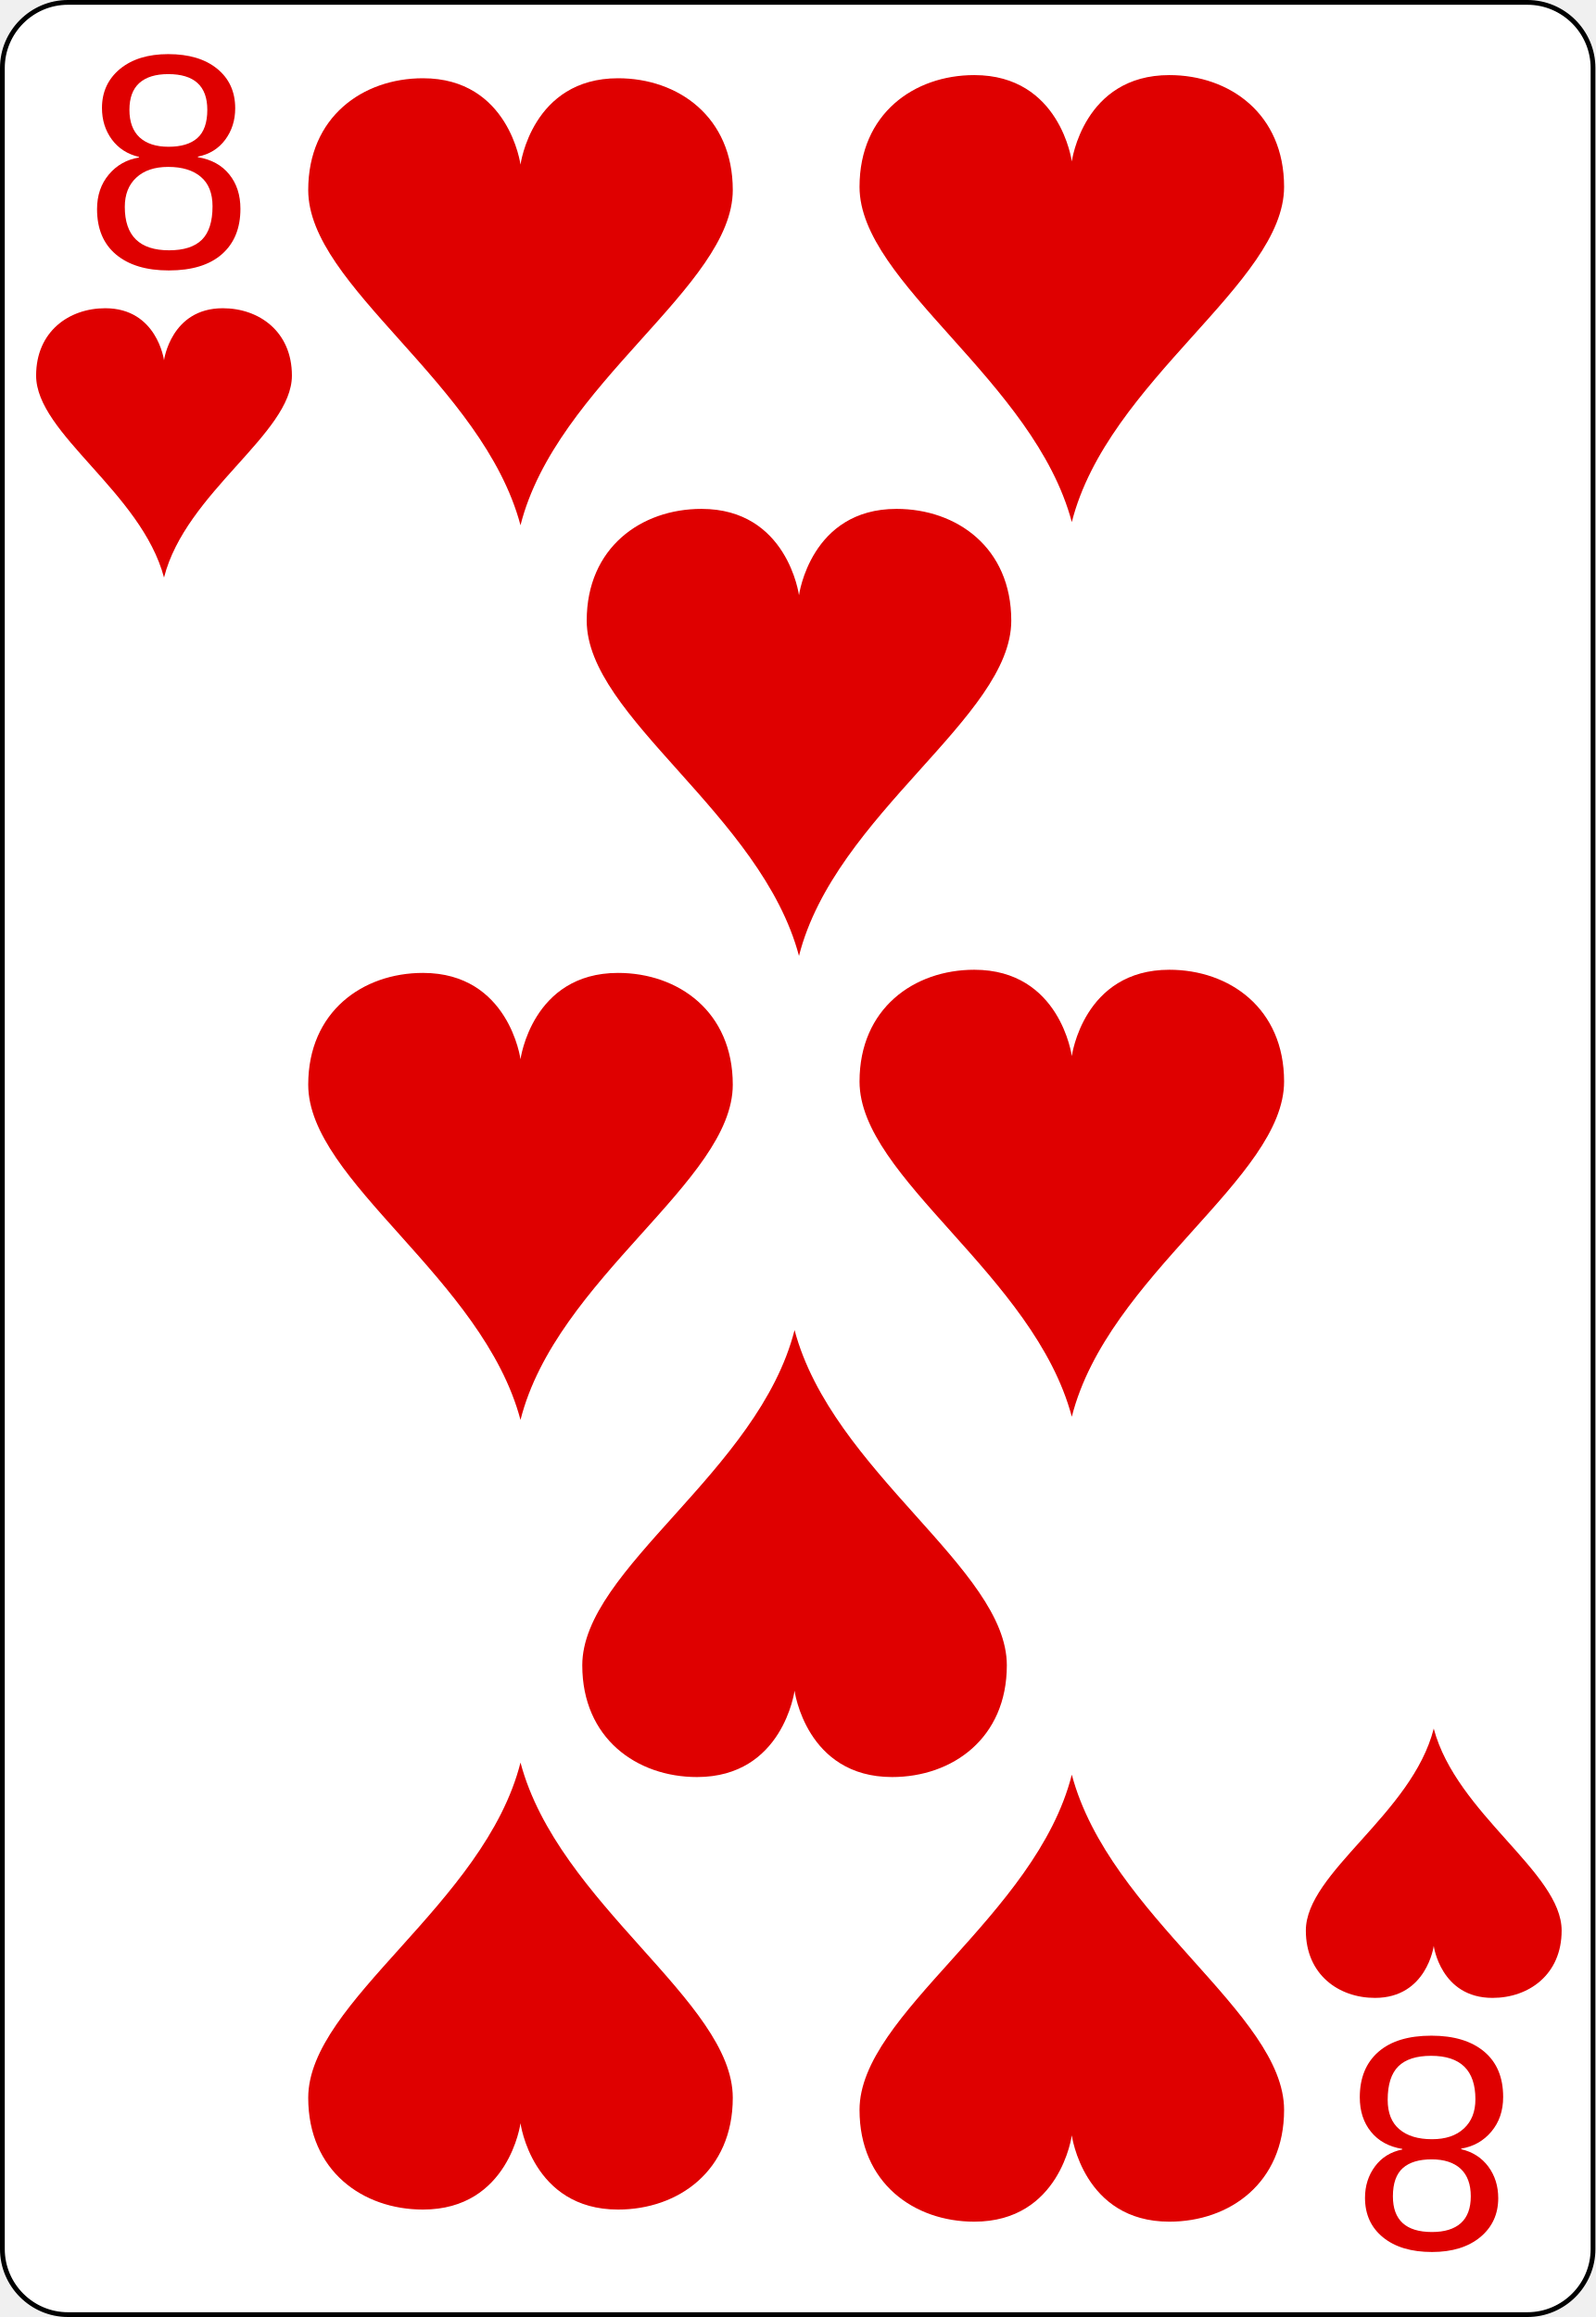
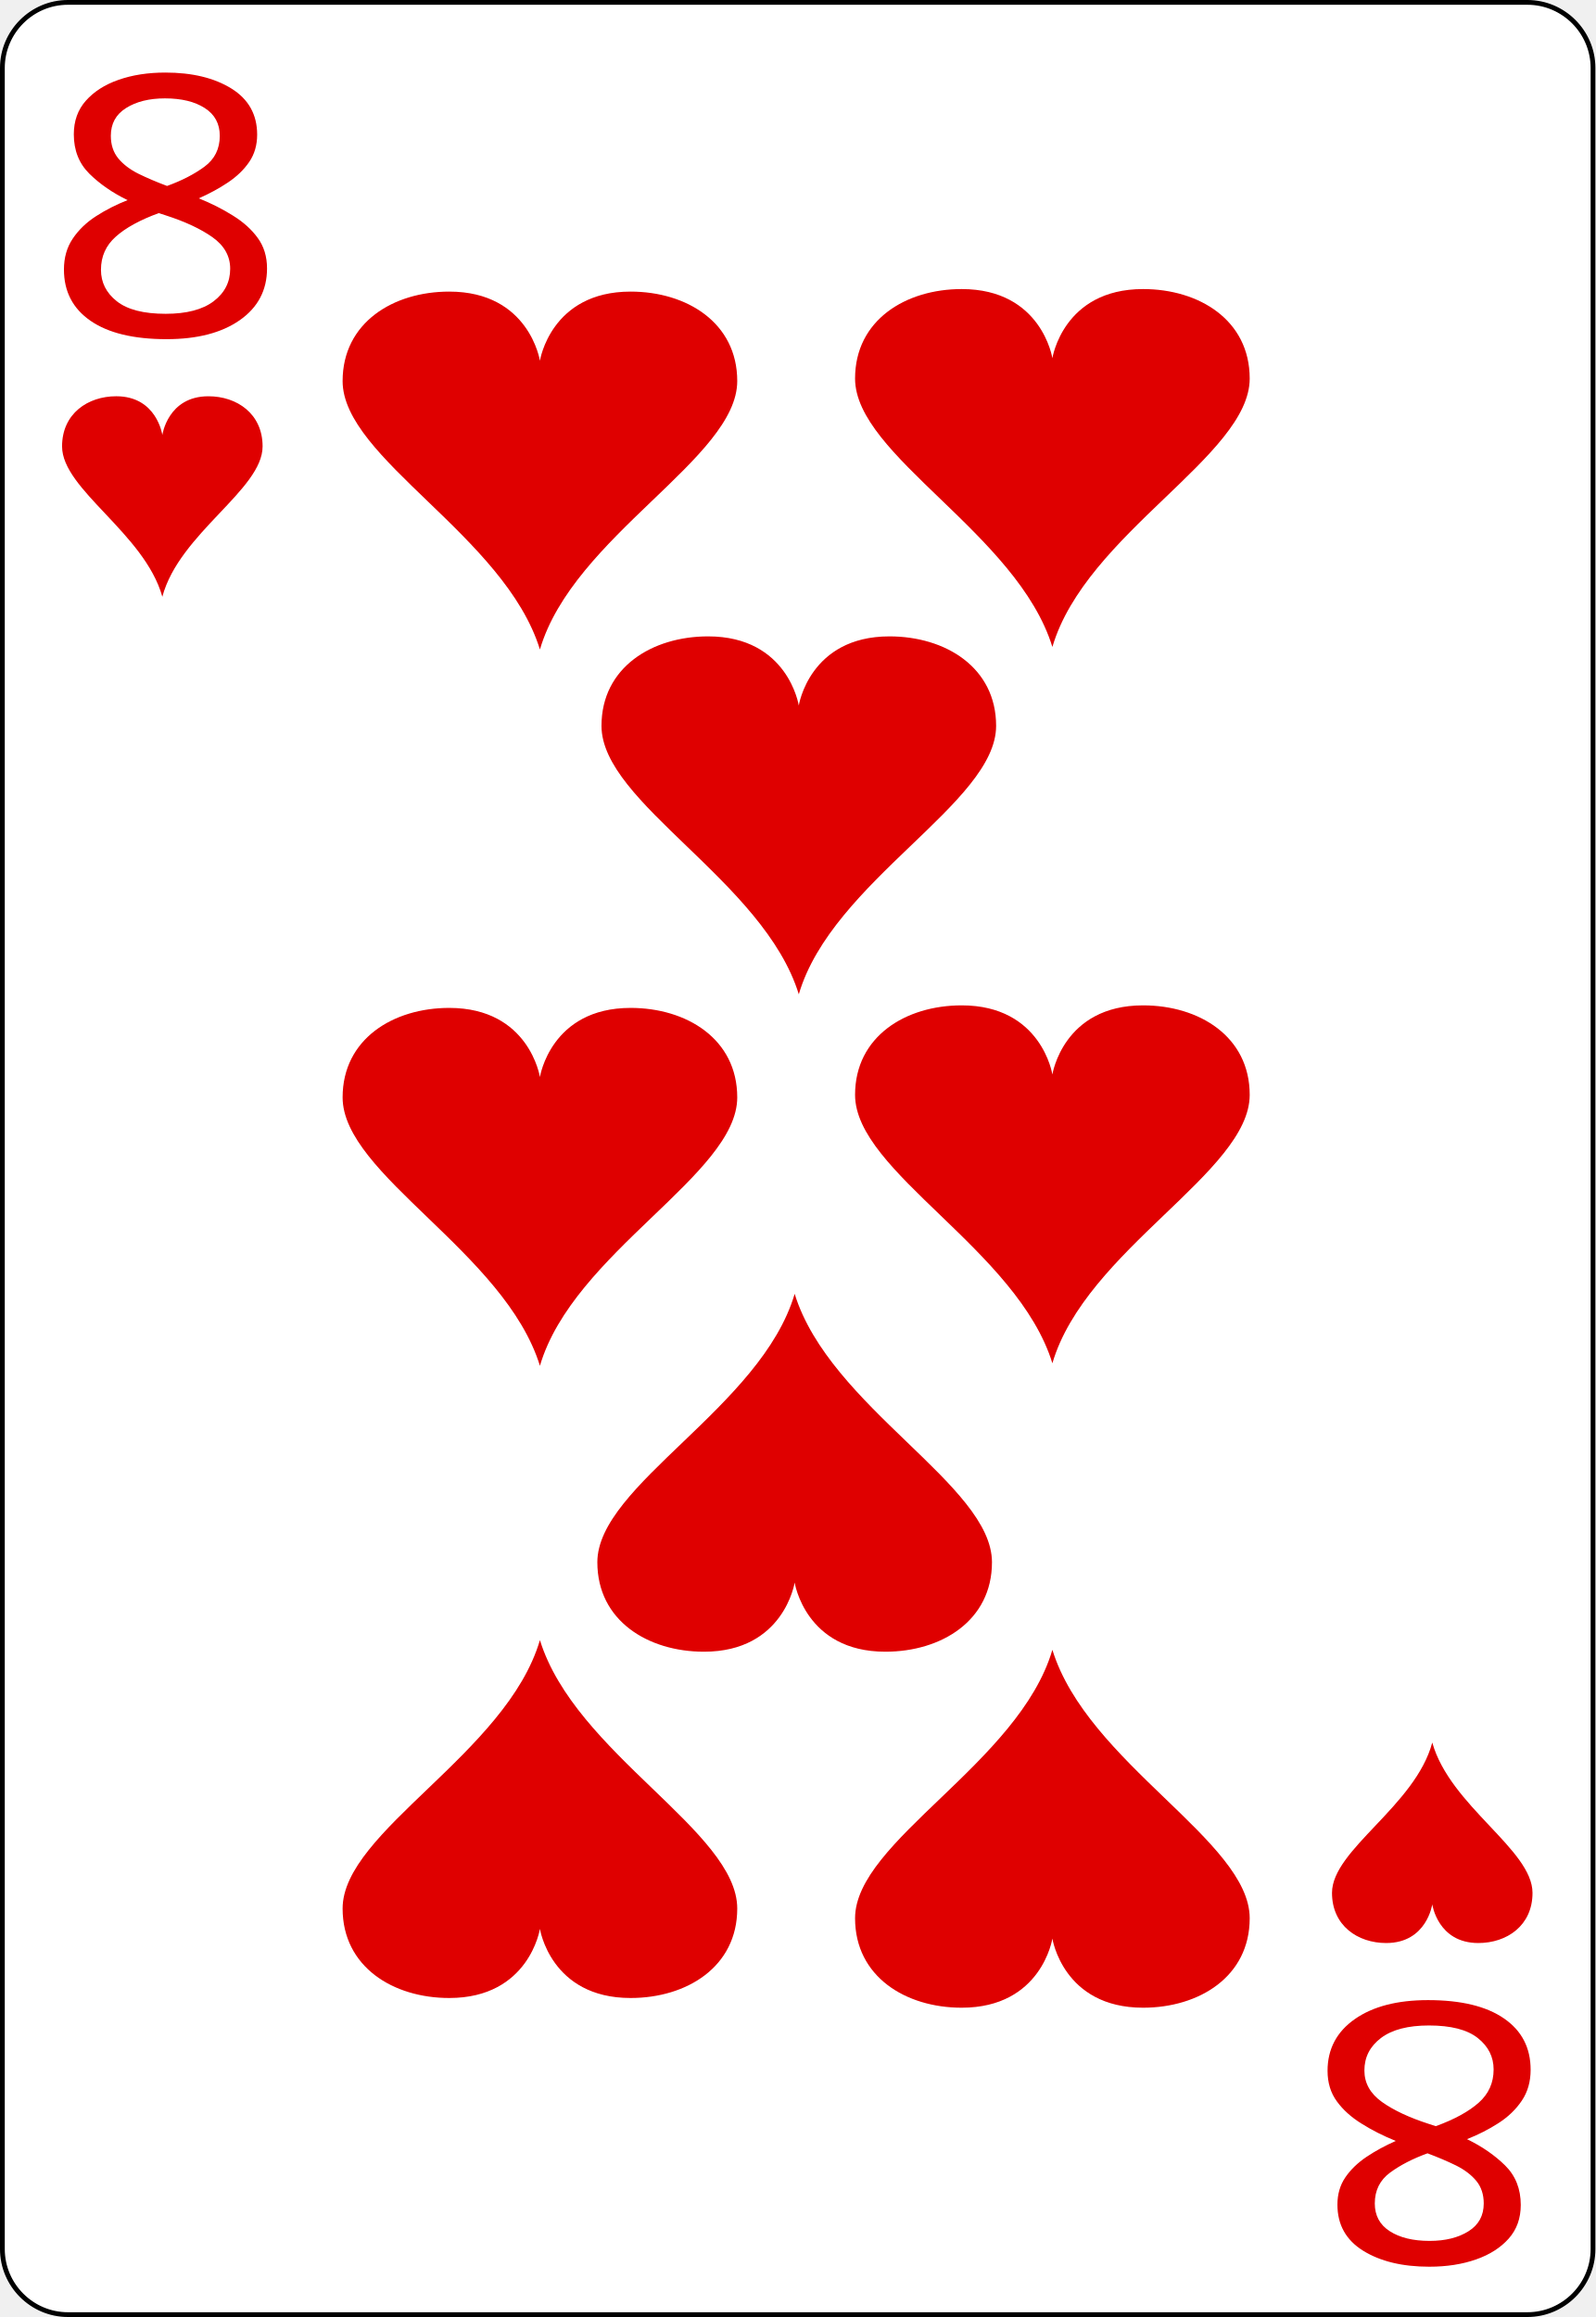
- <svg xmlns="http://www.w3.org/2000/svg" xmlns:xlink="http://www.w3.org/1999/xlink" width="167.087pt" height="242.667pt" viewBox="0 0 167.087 242.667" xml:space="preserve" id="svg2" version="1.1">
-   <defs id="defs41">
-     <radialGradient xlink:href="#linearGradient3773" id="radialGradient3781" cx="-0.158" cy="-8.835" fx="-0.158" fy="-8.835" r="8" gradientTransform="matrix(-1.584269,-0.02349808,0.03071979,-2.477574,-0.2485638,-26.71351)" gradientUnits="userSpaceOnUse" />
-     <linearGradient id="linearGradient3773">
-       <stop style="stop-color:#000000;stop-opacity:1;" offset="0" id="stop3775" />
-       <stop style="stop-color:#000000;stop-opacity:0.649;" offset="1" id="stop3777" />
-     </linearGradient>
-     <radialGradient xlink:href="#linearGradient3773" id="radialGradient3957" cx="-0.158" cy="-8.835" fx="-0.158" fy="-8.835" r="8" gradientTransform="matrix(-1.584269,-0.02349808,0.03071979,-2.477574,-0.2485638,-26.71351)" gradientUnits="userSpaceOnUse" />
-     <linearGradient id="linearGradient3959">
-       <stop style="stop-color:#000000;stop-opacity:1;" offset="0" id="stop3961" />
-       <stop style="stop-color:#000000;stop-opacity:0.649;" offset="1" id="stop3963" />
-     </linearGradient>
-     <radialGradient r="81.903" fy="509.476" fx="168.025" cy="509.476" cx="168.025" gradientTransform="matrix(1.25656,-0.7774064,0.3366382,0.5361257,-221.2021,359.2426)" gradientUnits="userSpaceOnUse" id="radialGradient3975" xlink:href="#linearGradient3784-4" />
-     <linearGradient id="linearGradient3784-4">
-       <stop style="stop-color:#ffffff;stop-opacity:0.435;" offset="0" id="stop3786-8" />
-       <stop style="stop-color:#000000;stop-opacity:0;" offset="1" id="stop3788-6" />
-     </linearGradient>
-     <radialGradient xlink:href="#linearGradient3784-4-5" id="radialGradient3929" gradientUnits="userSpaceOnUse" gradientTransform="matrix(1.25656,-0.7774064,0.3366382,0.5361257,-221.2021,359.2426)" cx="168.025" cy="509.476" fx="168.025" fy="509.476" r="81.903" />
-     <linearGradient id="linearGradient3784-4-5">
-       <stop style="stop-color:#ffffff;stop-opacity:0.489;" offset="0" id="stop3786-8-0" />
-       <stop style="stop-color:#000000;stop-opacity:0;" offset="1" id="stop3788-6-3" />
-     </linearGradient>
-     <radialGradient xlink:href="#linearGradient3784-4-1" id="radialGradient3927" gradientUnits="userSpaceOnUse" gradientTransform="matrix(1.25656,-0.7774064,0.3366382,0.5361257,-221.2021,359.2426)" cx="168.025" cy="509.476" fx="168.025" fy="509.476" r="81.903" />
-     <linearGradient id="linearGradient3784-4-1">
-       <stop style="stop-color:#ffffff;stop-opacity:0.237;" offset="0" id="stop3786-8-03" />
-       <stop style="stop-color:#000000;stop-opacity:0;" offset="1" id="stop3788-6-6" />
-     </linearGradient>
-     <radialGradient xlink:href="#linearGradient3768" id="radialGradient3776" cx="-0.206" cy="-4.579" fx="-0.206" fy="-4.579" r="8" gradientTransform="matrix(-1,0,0,-1.720176,-0.4120407,-13.02719)" gradientUnits="userSpaceOnUse" />
-     <linearGradient id="linearGradient3768">
-       <stop style="stop-color:#df0000;stop-opacity:1;" offset="0" id="stop3770" />
-       <stop style="stop-color:#df0000;stop-opacity:0.672;" offset="1" id="stop3772" />
-     </linearGradient>
-     <radialGradient r="81.903" fy="511.223" fx="171.487" cy="511.223" cx="171.487" gradientTransform="matrix(1.152989,-0.6739155,0.3948202,0.6754904,-233.6326,270.4008)" gradientUnits="userSpaceOnUse" id="radialGradient4013" xlink:href="#linearGradient3784-4-6" />
-     <linearGradient id="linearGradient3784-4-6">
-       <stop style="stop-color:#ffffff;stop-opacity:0.313;" offset="0" id="stop3786-8-8" />
-       <stop style="stop-color:#000000;stop-opacity:0;" offset="1" id="stop3788-6-8" />
-     </linearGradient>
-     <radialGradient r="81.903" fy="492.632" fx="159.354" cy="492.632" cx="159.354" gradientTransform="matrix(1.089478,-0.715138,0.4464527,0.6562658,-244.9333,290.9185)" gradientUnits="userSpaceOnUse" id="radialGradient4013-8" xlink:href="#linearGradient3784-4-2" />
-     <linearGradient id="linearGradient3784-4-2">
-       <stop style="stop-color:#ffffff;stop-opacity:0.29;" offset="0" id="stop3786-8-1" />
-       <stop style="stop-color:#000000;stop-opacity:0;" offset="1" id="stop3788-6-5" />
-     </linearGradient>
-     <radialGradient r="81.903" fy="492.632" fx="159.354" cy="492.632" cx="159.354" gradientTransform="matrix(1.089478,-0.715138,0.4464527,0.6562658,-244.9333,290.9185)" gradientUnits="userSpaceOnUse" id="radialGradient3073" xlink:href="#linearGradient3784-4-2" />
-   </defs>
-   <g id="Layer_x0020_1" style="fill-rule:nonzero;clip-rule:nonzero;stroke:#000000;stroke-miterlimit:4;">
-     <path style="fill:#FFFFFF;stroke-width:0.5;" d="M166.837,235.548c0,3.777-3.087,6.869-6.871,6.869H7.111c-3.775,0-6.861-3.092-6.861-6.869V7.12C0.25,3.343,3.336,0.25,7.111,0.25h152.855    c3.784,0,6.871,3.093,6.871,6.87v228.428z" id="path5" />
-     <g style="stroke:none;" id="g7">
+ <svg xmlns="http://www.w3.org/2000/svg" version="1.1" id="svg2" x="0px" y="0px" width="167.086px" height="242.667px" viewBox="0 0 167.086 242.667" enable-background="new 0 0 167.086 242.667" xml:space="preserve">
+   <g id="Layer_x0020_1">
+     <path id="path5" fill="#FFFFFF" stroke="#000000" stroke-width="0.5" d="M166.836,235.548c0,3.777-3.086,6.869-6.871,6.869H7.111   c-3.775,0-6.861-3.092-6.861-6.869V7.12c0-3.777,3.086-6.87,6.861-6.87h152.854c3.785,0,6.871,3.093,6.871,6.87V235.548z" />
+     <g id="g7">
      <g id="g9">
- 				
- 			</g>
+ 		</g>
    </g>
    <g id="g15">
- 			
+ 	</g>
+     <g id="g19">
+ 	</g>
+     <g id="g23">
+       <g id="g25">
		</g>
-     <g id="g19">
- 			
+     </g>
+     <g id="g31">
+       <g id="g33">
		</g>
-     <g style="stroke:none;" id="g23">
-       <g id="g25">
- 				
- 			</g>
-     </g>
-     <g style="stroke:none;" id="g31">
-       <g id="g33">
- 				
- 			</g>
    </g>
  </g>
-   <text xml:space="preserve" style="font-size:32px;font-style:normal;font-weight:normal;line-height:125%;letter-spacing:0px;word-spacing:0px;fill:#df0000;fill-opacity:1;stroke:none;font-family:Bitstream Vera Sans" x="8.775" y="28.013" id="text3788">
-     <tspan id="tspan3790" x="8.775" y="28.013" style="font-style:normal;font-variant:normal;font-weight:normal;font-stretch:normal;fill:#df0000;fill-opacity:1;font-family:Arial;-inkscape-font-specification:Arial">8</tspan>
-   </text>
-   <g transform="matrix(1.674307,0,0,1.566992,17.17751,46.38532)" id="layer1-9-6" style="fill:#df0000;fill-opacity:1">
-     <path style="fill:#df0000;fill-opacity:1" id="hl-8" d="M 3.676,-9 C 0.433,-9 0,-5.523 0,-5.523 0,-5.523 -0.433,-9 -3.676,-9 -5.946,-9 -8,-7.441 -8,-4.5 -8,-0.614 -1.421,3.294 0,9 1.352,3.299 8,-0.614 8,-4.5 8,-7.441 5.946,-9 3.676,-9 z" />
+   <text transform="matrix(1.1816 0 0 1 4.5 35.147)" fill="#DF0000" font-family="'ArialMT'" font-size="38.043">8</text>
+   <g id="layer1-9-6" transform="matrix(1.674307,0,0,1.566992,17.17751,46.38532)">
+     <path id="hl-8" fill="#DF0000" d="M2.776-3.116   c-2.542,0-2.881,2.588-2.881,2.588s-0.339-2.589-2.882-2.589c-1.78,0-3.39,1.161-3.39,3.35c0,2.893,5.158,5.803,6.272,10.051   c1.06-4.244,6.271-7.157,6.271-10.05C6.166-1.955,4.555-3.116,2.776-3.116z" />
  </g>
-   <text xml:space="preserve" style="font-size:32px;font-style:normal;font-weight:normal;line-height:125%;letter-spacing:0px;word-spacing:0px;fill:#df0000;fill-opacity:1;stroke:none;font-family:Bitstream Vera Sans" x="-158.818" y="-213.515" id="text3788-4" transform="scale(-1,-1)">
-     <tspan id="tspan3790-3" x="-158.818" y="-213.515" style="font-style:normal;font-variant:normal;font-weight:normal;font-stretch:normal;fill:#df0000;fill-opacity:1;font-family:Arial;-inkscape-font-specification:Arial">8</tspan>
-   </text>
-   <g transform="matrix(-1.674307,0,0,-1.566992,150.156,195.1431)" id="layer1-9-6-5" style="fill:#df0000;fill-opacity:1">
-     <path style="fill:#df0000;fill-opacity:1" id="hl-8-1" d="M 3.676,-9 C 0.433,-9 0,-5.523 0,-5.523 0,-5.523 -0.433,-9 -3.676,-9 -5.946,-9 -8,-7.441 -8,-4.5 -8,-0.614 -1.421,3.294 0,9 1.352,3.299 8,-0.614 8,-4.5 8,-7.441 5.946,-9 3.676,-9 z" />
+   <text transform="matrix(-1.1816 0 0 -1 162.5 209.853)" fill="#DF0000" font-family="'ArialMT'" font-size="38.043">8</text>
+   <g id="layer1-9-6-5" transform="matrix(-1.674307,0,0,-1.566992,150.156,195.1431)">
+     <path id="hl-8-1" fill="#DF0000" d="M2.974-5.333   c-2.541,0-2.881,2.588-2.881,2.588s-0.339-2.588-2.881-2.588c-1.78,0-3.39,1.16-3.39,3.35c0,2.894,5.156,5.803,6.27,10.051   c1.062-4.244,6.272-7.157,6.272-10.05C6.364-4.171,4.755-5.333,2.974-5.333z" />
  </g>
-   <g transform="matrix(2.779008,0,0,2.600887,54.51227,31.60377)" id="layer1-9-6-8" style="fill:#df0000;fill-opacity:1">
-     <path style="fill:#df0000;fill-opacity:1" id="hl-8-8" d="M 3.676,-9 C 0.433,-9 0,-5.523 0,-5.523 0,-5.523 -0.433,-9 -3.676,-9 -5.946,-9 -8,-7.441 -8,-4.5 -8,-0.614 -1.421,3.294 0,9 1.352,3.299 8,-0.614 8,-4.5 8,-7.441 5.946,-9 3.676,-9 z" />
+   <g id="layer1-9-6-8" transform="matrix(2.779008,0,0,2.600887,54.51227,31.60377)">
+     <path id="hl-8-8" fill="#DF0000" d="M4.149-0.409   c-3.014,0-3.417,2.784-3.417,2.784S0.33-0.409-2.685-0.409c-2.11,0-4.019,1.248-4.019,3.603c0,3.111,6.115,6.24,7.436,10.809   c1.257-4.566,7.436-7.698,7.436-10.81C8.168,0.839,6.259-0.409,4.149-0.409z" />
  </g>
-   <g transform="matrix(-2.779008,0,0,-2.600887,54.51227,208.0062)" id="layer1-9-6-8-9" style="fill:#df0000;fill-opacity:1">
-     <path style="fill:#df0000;fill-opacity:1" id="hl-8-8-5" d="M 3.676,-9 C 0.433,-9 0,-5.523 0,-5.523 0,-5.523 -0.433,-9 -3.676,-9 -5.946,-9 -8,-7.441 -8,-4.5 -8,-0.614 -1.421,3.294 0,9 1.352,3.299 8,-0.614 8,-4.5 8,-7.441 5.946,-9 3.676,-9 z" />
+   <g id="layer1-9-6-8-9" transform="matrix(-2.779008,0,0,-2.600887,54.51227,208.0062)">
+     <path id="hl-8-8-5" fill="#DF0000" d="M2.685-0.481   c-3.014,0-3.417,2.784-3.417,2.784s-0.403-2.784-3.417-2.784c-2.11,0-4.019,1.248-4.019,3.603c0,3.111,6.115,6.24,7.436,10.809   C0.525,9.365,6.704,6.233,6.704,3.122C6.704,0.767,4.795-0.481,2.685-0.481z" />
  </g>
-   <g transform="matrix(2.779008,0,0,2.600887,54.51227,125.3046)" id="layer1-9-6-8-8" style="fill:#df0000;fill-opacity:1">
-     <path style="fill:#df0000;fill-opacity:1" id="hl-8-8-8" d="M 3.676,-9 C 0.433,-9 0,-5.523 0,-5.523 0,-5.523 -0.433,-9 -3.676,-9 -5.946,-9 -8,-7.441 -8,-4.5 -8,-0.614 -1.421,3.294 0,9 1.352,3.299 8,-0.614 8,-4.5 8,-7.441 5.946,-9 3.676,-9 z" />
+   <g id="layer1-9-6-8-8" transform="matrix(2.779008,0,0,2.600887,54.51227,125.3046)">
+     <path id="hl-8-8-8" fill="#DF0000" d="M4.149-7.591   c-3.014,0-3.417,2.784-3.417,2.784S0.33-7.591-2.685-7.591c-2.11,0-4.019,1.248-4.019,3.603c0,3.111,6.115,6.24,7.436,10.809   C1.989,2.256,8.168-0.877,8.168-3.988C8.168-6.343,6.259-7.591,4.149-7.591z" />
  </g>
-   <g transform="matrix(2.779008,0,0,2.600887,112.2504,31.27278)" id="layer1-9-6-8-88" style="fill:#df0000;fill-opacity:1">
-     <path style="fill:#df0000;fill-opacity:1" id="hl-8-8-4" d="M 3.676,-9 C 0.433,-9 0,-5.523 0,-5.523 0,-5.523 -0.433,-9 -3.676,-9 -5.946,-9 -8,-7.441 -8,-4.5 -8,-0.614 -1.421,3.294 0,9 1.352,3.299 8,-0.614 8,-4.5 8,-7.441 5.946,-9 3.676,-9 z" />
+   <g id="layer1-9-6-8-88" transform="matrix(2.779008,0,0,2.600887,112.2504,31.27278)">
+     <path id="hl-8-8-4" fill="#DF0000" d="M2.685-0.384   C-0.33-0.384-0.732,2.4-0.732,2.4s-0.403-2.784-3.417-2.784c-2.11,0-4.019,1.248-4.019,3.603c0,3.111,6.116,6.24,7.436,10.809   C0.525,9.463,6.704,6.33,6.704,3.219C6.704,0.864,4.795-0.384,2.685-0.384z" />
  </g>
-   <g transform="matrix(-2.779008,0,0,-2.600887,112.2504,209.2752)" id="layer1-9-6-8-9-3" style="fill:#df0000;fill-opacity:1">
-     <path style="fill:#df0000;fill-opacity:1" id="hl-8-8-5-1" d="M 3.676,-9 C 0.433,-9 0,-5.523 0,-5.523 0,-5.523 -0.433,-9 -3.676,-9 -5.946,-9 -8,-7.441 -8,-4.5 -8,-0.614 -1.421,3.294 0,9 1.352,3.299 8,-0.614 8,-4.5 8,-7.441 5.946,-9 3.676,-9 z" />
+   <g id="layer1-9-6-8-9-3" transform="matrix(-2.779008,0,0,-2.600887,112.2504,209.2752)">
+     <path id="hl-8-8-5-1" fill="#DF0000" d="M4.149-0.384   C1.135-0.384,0.732,2.4,0.732,2.4S0.33-0.384-2.685-0.384c-2.11,0-4.019,1.248-4.019,3.603c0,3.111,6.116,6.24,7.436,10.809   C1.989,9.463,8.168,6.33,8.168,3.219C8.168,0.864,6.259-0.384,4.149-0.384z" />
  </g>
-   <g transform="matrix(2.779008,0,0,2.600887,112.2504,124.9736)" id="layer1-9-6-8-8-4" style="fill:#df0000;fill-opacity:1">
-     <path style="fill:#df0000;fill-opacity:1" id="hl-8-8-8-9" d="M 3.676,-9 C 0.433,-9 0,-5.523 0,-5.523 0,-5.523 -0.433,-9 -3.676,-9 -5.946,-9 -8,-7.441 -8,-4.5 -8,-0.614 -1.421,3.294 0,9 1.352,3.299 8,-0.614 8,-4.5 8,-7.441 5.946,-9 3.676,-9 z" />
+   <g id="layer1-9-6-8-8-4" transform="matrix(2.779008,0,0,2.600887,112.2504,124.9736)">
+     <path id="hl-8-8-8-9" fill="#DF0000" d="M2.685-7.566   c-3.014,0-3.417,2.784-3.417,2.784s-0.403-2.784-3.417-2.784c-2.11,0-4.019,1.248-4.019,3.603c0,3.111,6.116,6.24,7.436,10.809   C0.525,2.28,6.704-0.852,6.704-3.963C6.704-6.318,4.795-7.566,2.685-7.566z" />
  </g>
-   <g transform="matrix(2.779008,0,0,2.600887,83.67827,76.70508)" id="layer1-9-6-8-884" style="fill:#df0000;fill-opacity:1">
-     <path style="fill:#df0000;fill-opacity:1" id="hl-8-8-3" d="M 3.676,-9 C 0.433,-9 0,-5.523 0,-5.523 0,-5.523 -0.433,-9 -3.676,-9 -5.946,-9 -8,-7.441 -8,-4.5 -8,-0.614 -1.421,3.294 0,9 1.352,3.299 8,-0.614 8,-4.5 8,-7.441 5.946,-9 3.676,-9 z" />
+   <g id="layer1-9-6-8-884" transform="matrix(2.779008,0,0,2.600887,83.67827,76.70508)">
+     <path id="hl-8-8-3" fill="#DF0000" d="M3.409-3.866   c-3.014,0-3.417,2.784-3.417,2.784S-0.41-3.866-3.424-3.866c-2.11,0-4.019,1.248-4.019,3.603c0,3.111,6.115,6.24,7.436,10.809   C1.249,5.98,7.429,2.848,7.429-0.263C7.429-2.618,5.519-3.866,3.409-3.866z" />
  </g>
-   <g transform="matrix(-2.779008,0,0,-2.600887,83.2134,162.7078)" id="layer1-9-6-8-884-8" style="fill:#df0000;fill-opacity:1">
-     <path style="fill:#df0000;fill-opacity:1" id="hl-8-8-3-8" d="M 3.676,-9 C 0.433,-9 0,-5.523 0,-5.523 0,-5.523 -0.433,-9 -3.676,-9 -5.946,-9 -8,-7.441 -8,-4.5 -8,-0.614 -1.421,3.294 0,9 1.352,3.299 8,-0.614 8,-4.5 8,-7.441 5.946,-9 3.676,-9 z" />
+   <g id="layer1-9-6-8-884-8" transform="matrix(-2.779008,0,0,-2.600887,83.2134,162.7078)">
+     <path id="hl-8-8-3-8" fill="#DF0000" d="M3.413-3.953   c-3.015,0-3.417,2.785-3.417,2.785s-0.402-2.785-3.417-2.785c-2.11,0-4.019,1.248-4.019,3.603c0,3.111,6.116,6.24,7.436,10.808   C1.252,5.894,7.432,2.761,7.432-0.35C7.432-2.705,5.523-3.953,3.413-3.953z" />
  </g>
</svg>
